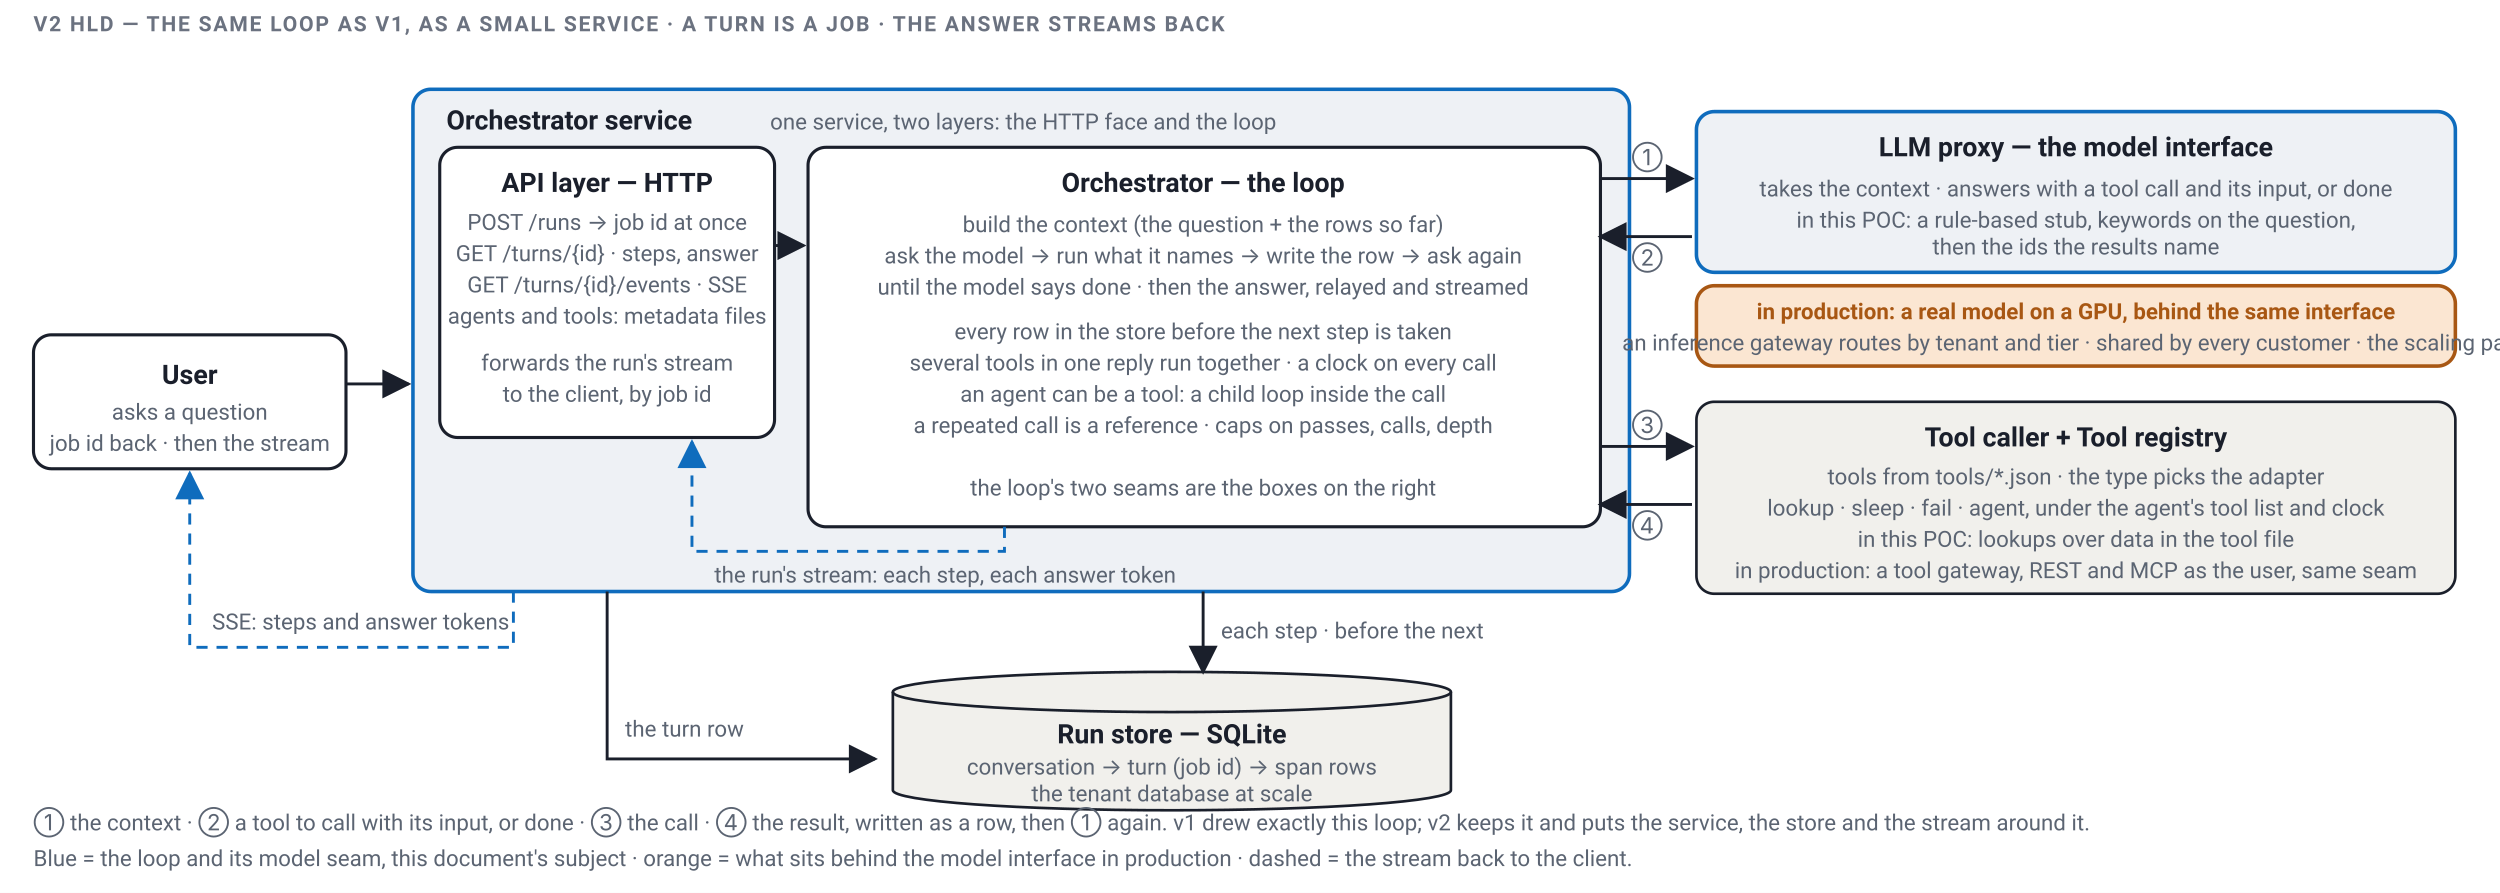
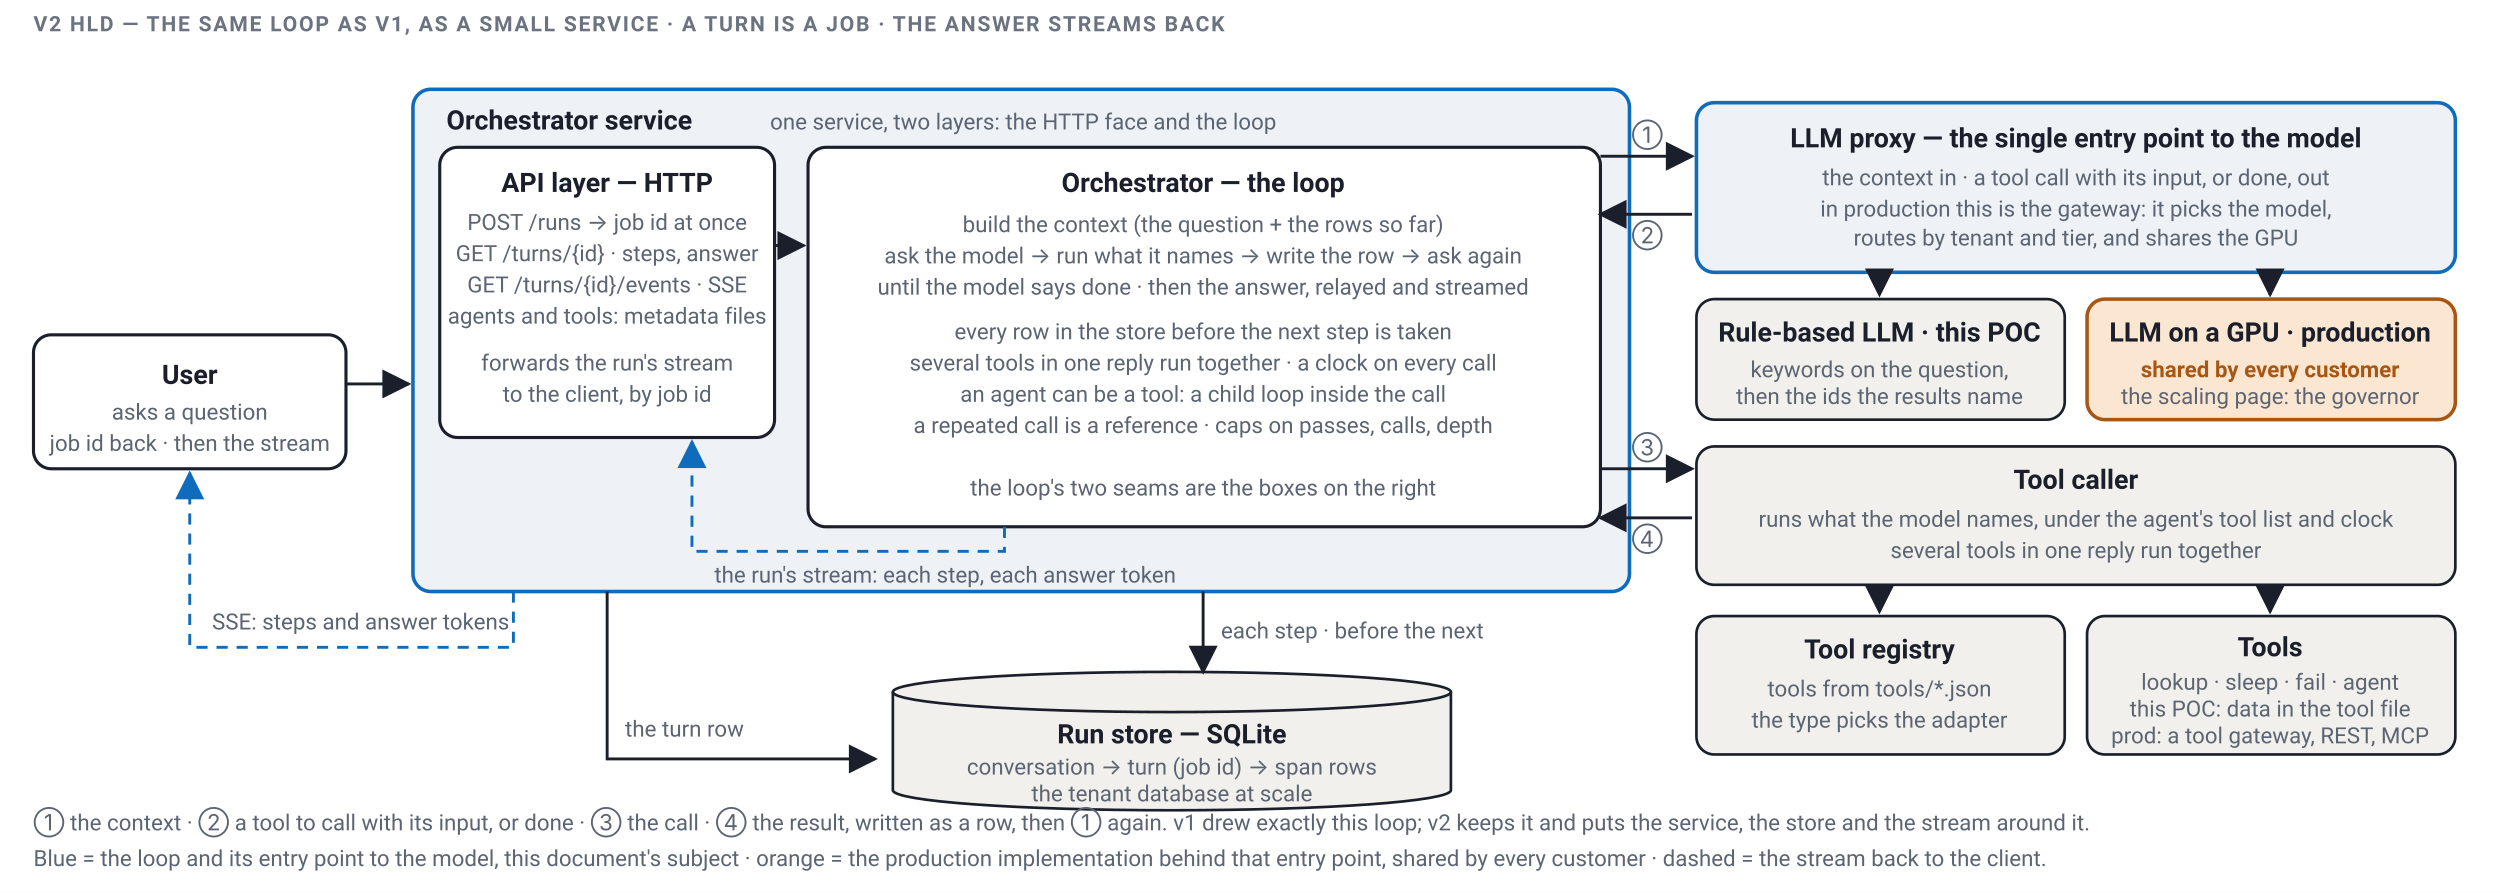
<svg xmlns="http://www.w3.org/2000/svg" viewBox="0 0 1120 400" style="width:100%;max-width:1120px;font-family:-apple-system,Segoe UI,Roboto,sans-serif;font-size:12px">
  <defs>
    <marker id="ah" markerWidth="10" markerHeight="10" refX="9" refY="5" orient="auto">
      <path d="M0,0 L10,5 L0,10 z" fill="#1a1f2b" />
    </marker>
    <marker id="ahb" markerWidth="10" markerHeight="10" refX="9" refY="5" orient="auto">
      <path d="M0,0 L10,5 L0,10 z" fill="#0f6cbd" />
    </marker>
  </defs>
  <style>.b{fill:#fff;stroke:#1a1f2b;stroke-width:1.4;rx:8}.s{fill:#f1f0ec;stroke:#1a1f2b;stroke-width:1.2;rx:8}.o{fill:#eef1f5;stroke:#0f6cbd;stroke-width:1.6;rx:8}.mt{fill:#fbe6d2;stroke:#a85713;stroke-width:1.6;rx:8}.h{fill:#1a1f2b;font-weight:600}.m{fill:#5b6472;font-size:10px}.y{fill:#6b7280;font-size:9.5px;font-weight:700;letter-spacing:.08em}.wm{fill:#a85713;font-size:10px;font-weight:700}.l{stroke:#1a1f2b;stroke-width:1.3;marker-end:url(#ah)}.p{fill:none;stroke:#1a1f2b;stroke-width:1.3;marker-end:url(#ah)}.d{stroke:#0f6cbd;stroke-width:1.3;stroke-dasharray:5 4;marker-end:url(#ahb);fill:none}</style>
  <rect width="1120" height="400" fill="#fff" />
  <text class="y" x="15" y="14">V2 HLD — THE SAME LOOP AS V1, AS A SMALL SERVICE · A TURN IS A JOB · THE ANSWER STREAMS BACK</text>
  <rect class="b" x="15" y="150" width="140" height="60" />
  <text class="h" x="85" y="172" text-anchor="middle">User</text>
  <text class="m" x="85" y="188" text-anchor="middle">asks a question</text>
  <text class="m" x="85" y="202" text-anchor="middle">job id back · then the stream</text>
  <line class="l" x1="155" y1="172" x2="183" y2="172" />
  <rect class="o" x="185" y="40" width="545" height="225" />
  <text class="h" x="200" y="58">Orchestrator service</text>
  <text class="m" x="345" y="58">one service, two layers: the HTTP face and the loop</text>
  <rect class="b" x="197" y="66" width="150" height="130" />
  <text class="h" x="272" y="86" text-anchor="middle">API layer — HTTP</text>
  <text class="m" x="272" y="103" text-anchor="middle">POST /runs → job id at once</text>
  <text class="m" x="272" y="117" text-anchor="middle">GET /turns/{id} · steps, answer</text>
  <text class="m" x="272" y="131" text-anchor="middle">GET /turns/{id}/events · SSE</text>
  <text class="m" x="272" y="145" text-anchor="middle">agents and tools: metadata files</text>
  <text class="m" x="272" y="166" text-anchor="middle">forwards the run's stream</text>
  <text class="m" x="272" y="180" text-anchor="middle">to the client, by job id</text>
  <line class="l" x1="347" y1="110" x2="360" y2="110" />
  <rect class="b" x="362" y="66" width="355" height="170" />
  <text class="h" x="539" y="86" text-anchor="middle">Orchestrator — the loop</text>
  <text class="m" x="539" y="104" text-anchor="middle">build the context (the question + the rows so far)</text>
  <text class="m" x="539" y="118" text-anchor="middle">ask the model → run what it names → write the row → ask again</text>
  <text class="m" x="539" y="132" text-anchor="middle">until the model says done · then the answer, relayed and streamed</text>
  <text class="m" x="539" y="152" text-anchor="middle">every row in the store before the next step is taken</text>
  <text class="m" x="539" y="166" text-anchor="middle">several tools in one reply run together · a clock on every call</text>
  <text class="m" x="539" y="180" text-anchor="middle">an agent can be a tool: a child loop inside the call</text>
  <text class="m" x="539" y="194" text-anchor="middle">a repeated call is a reference · caps on passes, calls, depth</text>
  <text class="m" x="539" y="222" text-anchor="middle">the loop's two seams are the boxes on the right</text>
-   <rect class="o" x="760" y="50" width="340" height="72" />
-   <text class="h" x="930" y="70" text-anchor="middle">LLM proxy — the model interface</text>
-   <text class="m" x="930" y="88" text-anchor="middle">takes the context · answers with a tool call and its input, or done</text>
-   <text class="m" x="930" y="102" text-anchor="middle">in this POC: a rule-based stub, keywords on the question,</text>
-   <text class="m" x="930" y="114" text-anchor="middle">then the ids the results name</text>
-   <rect class="mt" x="760" y="128" width="340" height="36" />
-   <text class="wm" x="930" y="143" text-anchor="middle">in production: a real model on a GPU, behind the same interface</text>
-   <text class="m" x="930" y="157" text-anchor="middle">an inference gateway routes by tenant and tier · shared by every customer · the scaling page</text>
-   <line class="l" x1="717" y1="80" x2="758" y2="80" />
-   <text class="m" x="738" y="74" text-anchor="middle">①</text>
-   <line class="l" x1="758" y1="106" x2="717" y2="106" />
-   <text class="m" x="738" y="119" text-anchor="middle">②</text>
-   <rect class="s" x="760" y="180" width="340" height="86" />
-   <text class="h" x="930" y="200" text-anchor="middle">Tool caller + Tool registry</text>
-   <text class="m" x="930" y="217" text-anchor="middle">tools from tools/*.json · the type picks the adapter</text>
-   <text class="m" x="930" y="231" text-anchor="middle">lookup · sleep · fail · agent, under the agent's tool list and clock</text>
-   <text class="m" x="930" y="245" text-anchor="middle">in this POC: lookups over data in the tool file</text>
-   <text class="m" x="930" y="259" text-anchor="middle">in production: a tool gateway, REST and MCP as the user, same seam</text>
-   <line class="l" x1="717" y1="200" x2="758" y2="200" />
-   <text class="m" x="738" y="194" text-anchor="middle">③</text>
-   <line class="l" x1="758" y1="226" x2="717" y2="226" />
-   <text class="m" x="738" y="239" text-anchor="middle">④</text>
+   <rect class="o" x="760" y="46" width="340" height="76" />
+   <text class="h" x="930" y="66" text-anchor="middle">LLM proxy — the single entry point to the model</text>
+   <text class="m" x="930" y="83" text-anchor="middle">the context in · a tool call with its input, or done, out</text>
+   <text class="m" x="930" y="97" text-anchor="middle">in production this is the gateway: it picks the model,</text>
+   <text class="m" x="930" y="110" text-anchor="middle">routes by tenant and tier, and shares the GPU</text>
+   <rect class="s" x="760" y="134" width="165" height="54" />
+   <text class="h" x="842" y="153" text-anchor="middle">Rule-based LLM · this POC</text>
+   <text class="m" x="842" y="169" text-anchor="middle">keywords on the question,</text>
+   <text class="m" x="842" y="181" text-anchor="middle">then the ids the results name</text>
+   <rect class="mt" x="935" y="134" width="165" height="54" />
+   <text class="h" x="1017" y="153" text-anchor="middle">LLM on a GPU · production</text>
+   <text class="wm" x="1017" y="169" text-anchor="middle">shared by every customer</text>
+   <text class="m" x="1017" y="181" text-anchor="middle">the scaling page: the governor</text>
+   <line class="l" x1="842" y1="122" x2="842" y2="132" />
+   <line class="l" x1="1017" y1="122" x2="1017" y2="132" />
+   <line class="l" x1="717" y1="70" x2="758" y2="70" />
+   <text class="m" x="738" y="64" text-anchor="middle">①</text>
+   <line class="l" x1="758" y1="96" x2="717" y2="96" />
+   <text class="m" x="738" y="109" text-anchor="middle">②</text>
+   <rect class="s" x="760" y="200" width="340" height="62" />
+   <text class="h" x="930" y="219" text-anchor="middle">Tool caller</text>
+   <text class="m" x="930" y="236" text-anchor="middle">runs what the model names, under the agent's tool list and clock</text>
+   <text class="m" x="930" y="250" text-anchor="middle">several tools in one reply run together</text>
+   <rect class="s" x="760" y="276" width="165" height="62" />
+   <text class="h" x="842" y="295" text-anchor="middle">Tool registry</text>
+   <text class="m" x="842" y="312" text-anchor="middle">tools from tools/*.json</text>
+   <text class="m" x="842" y="326" text-anchor="middle">the type picks the adapter</text>
+   <rect class="s" x="935" y="276" width="165" height="62" />
+   <text class="h" x="1017" y="294" text-anchor="middle">Tools</text>
+   <text class="m" x="1017" y="309" text-anchor="middle">lookup · sleep · fail · agent</text>
+   <text class="m" x="1017" y="321" text-anchor="middle">this POC: data in the tool file</text>
+   <text class="m" x="1017" y="333" text-anchor="middle">prod: a tool gateway, REST, MCP</text>
+   <line class="l" x1="842" y1="262" x2="842" y2="274" />
+   <line class="l" x1="1017" y1="262" x2="1017" y2="274" />
+   <line class="l" x1="717" y1="210" x2="758" y2="210" />
+   <text class="m" x="738" y="204" text-anchor="middle">③</text>
+   <line class="l" x1="758" y1="232" x2="717" y2="232" />
+   <text class="m" x="738" y="245" text-anchor="middle">④</text>
  <path class="s" d="M400,310 a125,9 0 0 1 250,0 v44 a125,9 0 0 1 -250,0 z" />
  <path d="M400,310 a125,9 0 0 0 250,0" fill="none" stroke="#1a1f2b" stroke-width="1.2" />
  <text class="h" x="525" y="333" text-anchor="middle">Run store — SQLite</text>
  <text class="m" x="525" y="347" text-anchor="middle">conversation → turn (job id) → span rows</text>
  <text class="m" x="525" y="359" text-anchor="middle">the tenant database at scale</text>
  <line class="l" x1="539" y1="265" x2="539" y2="301" />
  <text class="m" x="547" y="286">each step · before the next</text>
  <path class="p" d="M272,265 L272,340 L392,340" />
  <text class="m" x="280" y="330">the turn row</text>
  <path class="d" d="M450,236 L450,247 L310,247 L310,198" />
  <text class="m" x="320" y="261">the run's stream: each step, each answer token</text>
  <path class="d" d="M230,265 L230,290 L85,290 L85,212" />
  <text class="m" x="95" y="282">SSE: steps and answer tokens</text>
  <text class="m" x="15" y="372">① the context · ② a tool to call with its input, or done · ③ the call · ④ the result, written as a row, then ① again. v1 drew exactly this loop; v2 keeps it and puts the service, the store and the stream around it.</text>
-   <text class="m" x="15" y="388">Blue = the loop and its model seam, this document's subject · orange = what sits behind the model interface in production · dashed = the stream back to the client.</text>
+   <text class="m" x="15" y="388">Blue = the loop and its entry point to the model, this document's subject · orange = the production implementation behind that entry point, shared by every customer · dashed = the stream back to the client.</text>
</svg>
